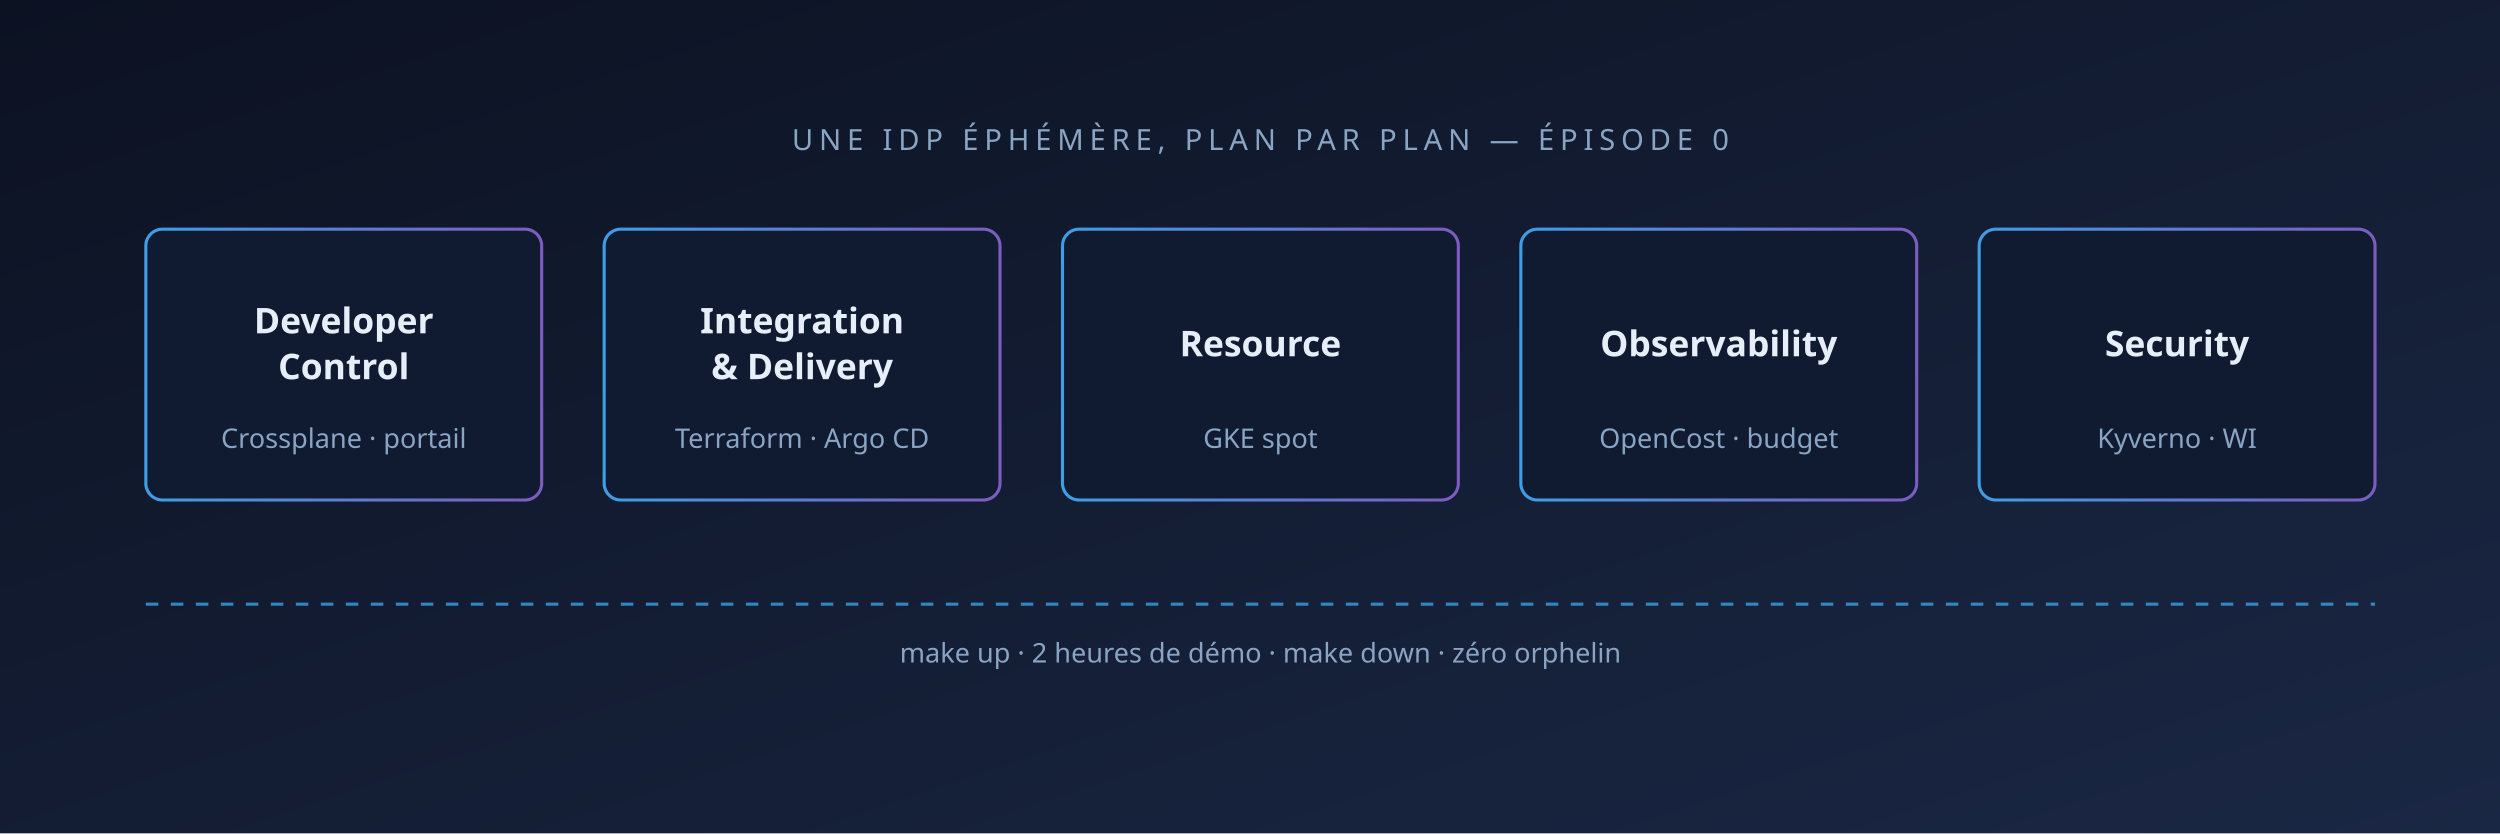
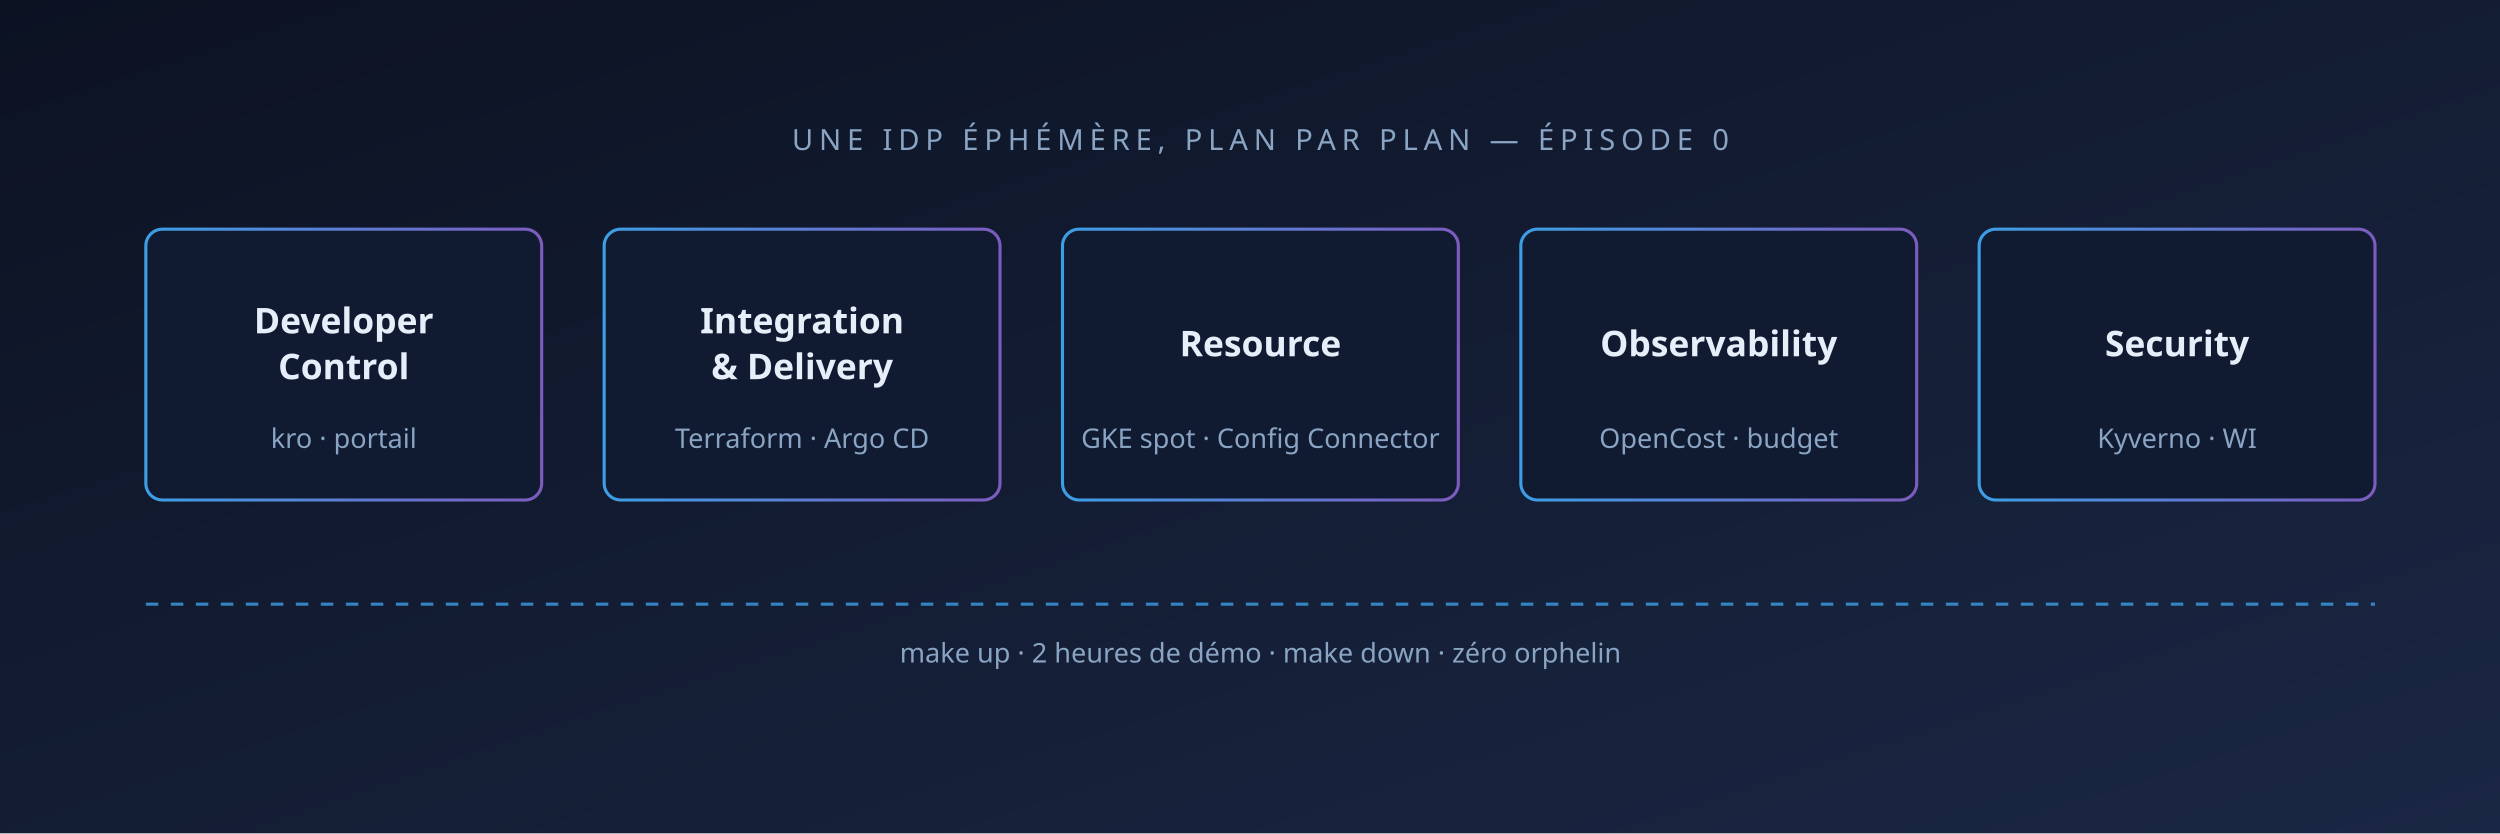
<svg xmlns="http://www.w3.org/2000/svg" viewBox="0 0 1200 400" role="img" aria-label="Les cinq plans d'une plateforme interne de développement, reliés par Git">
  <defs>
    <linearGradient id="bg" x1="0%" y1="0%" x2="100%" y2="100%">
      <stop offset="0%" style="stop-color:#0c1222" />
      <stop offset="100%" style="stop-color:#1a2744" />
    </linearGradient>
    <linearGradient id="accent" x1="0%" y1="0%" x2="100%" y2="0%">
      <stop offset="0%" style="stop-color:#3d9ee5" />
      <stop offset="100%" style="stop-color:#7c5cbf" />
    </linearGradient>
  </defs>
  <rect width="1200" height="400" fill="url(#bg)" />
  <g font-family="system-ui,sans-serif" text-anchor="middle">
    <g stroke="url(#accent)" stroke-width="1.5" fill="#101a30">
      <rect x="70" y="110" width="190" height="130" rx="8" />
      <rect x="290" y="110" width="190" height="130" rx="8" />
      <rect x="510" y="110" width="190" height="130" rx="8" />
      <rect x="730" y="110" width="190" height="130" rx="8" />
      <rect x="950" y="110" width="190" height="130" rx="8" />
    </g>
    <g fill="#e6eefa" font-size="17" font-weight="600">
      <text x="165" y="160">Developer</text>
      <text x="165" y="182">Control</text>
      <text x="385" y="160">Integration</text>
      <text x="385" y="182">&amp; Delivery</text>
      <text x="605" y="171">Resource</text>
      <text x="825" y="171">Observability</text>
      <text x="1045" y="171">Security</text>
    </g>
    <g fill="#8aa4c4" font-size="13">
-       <text x="165" y="215">Crossplane · portail</text>
+       <text x="165" y="215">kro · portail</text>
      <text x="385" y="215">Terraform · Argo CD</text>
-       <text x="605" y="215">GKE spot</text>
+       <text x="605" y="215">GKE spot · Config Connector</text>
      <text x="825" y="215">OpenCost · budget</text>
      <text x="1045" y="215">Kyverno · WI</text>
    </g>
    <path d="M70 290 H1140" stroke="#3d9ee5" stroke-width="1.5" stroke-dasharray="6 6" opacity="0.8" />
    <text x="605" y="318" fill="#8aa4c4" font-size="13">make up  ·  2 heures de démo  ·  make down  ·  zéro orphelin</text>
    <text x="605" y="72" fill="#8aa4c4" font-size="14" letter-spacing="0.2em">UNE IDP ÉPHÉMÈRE, PLAN PAR PLAN — ÉPISODE 0</text>
  </g>
</svg>
